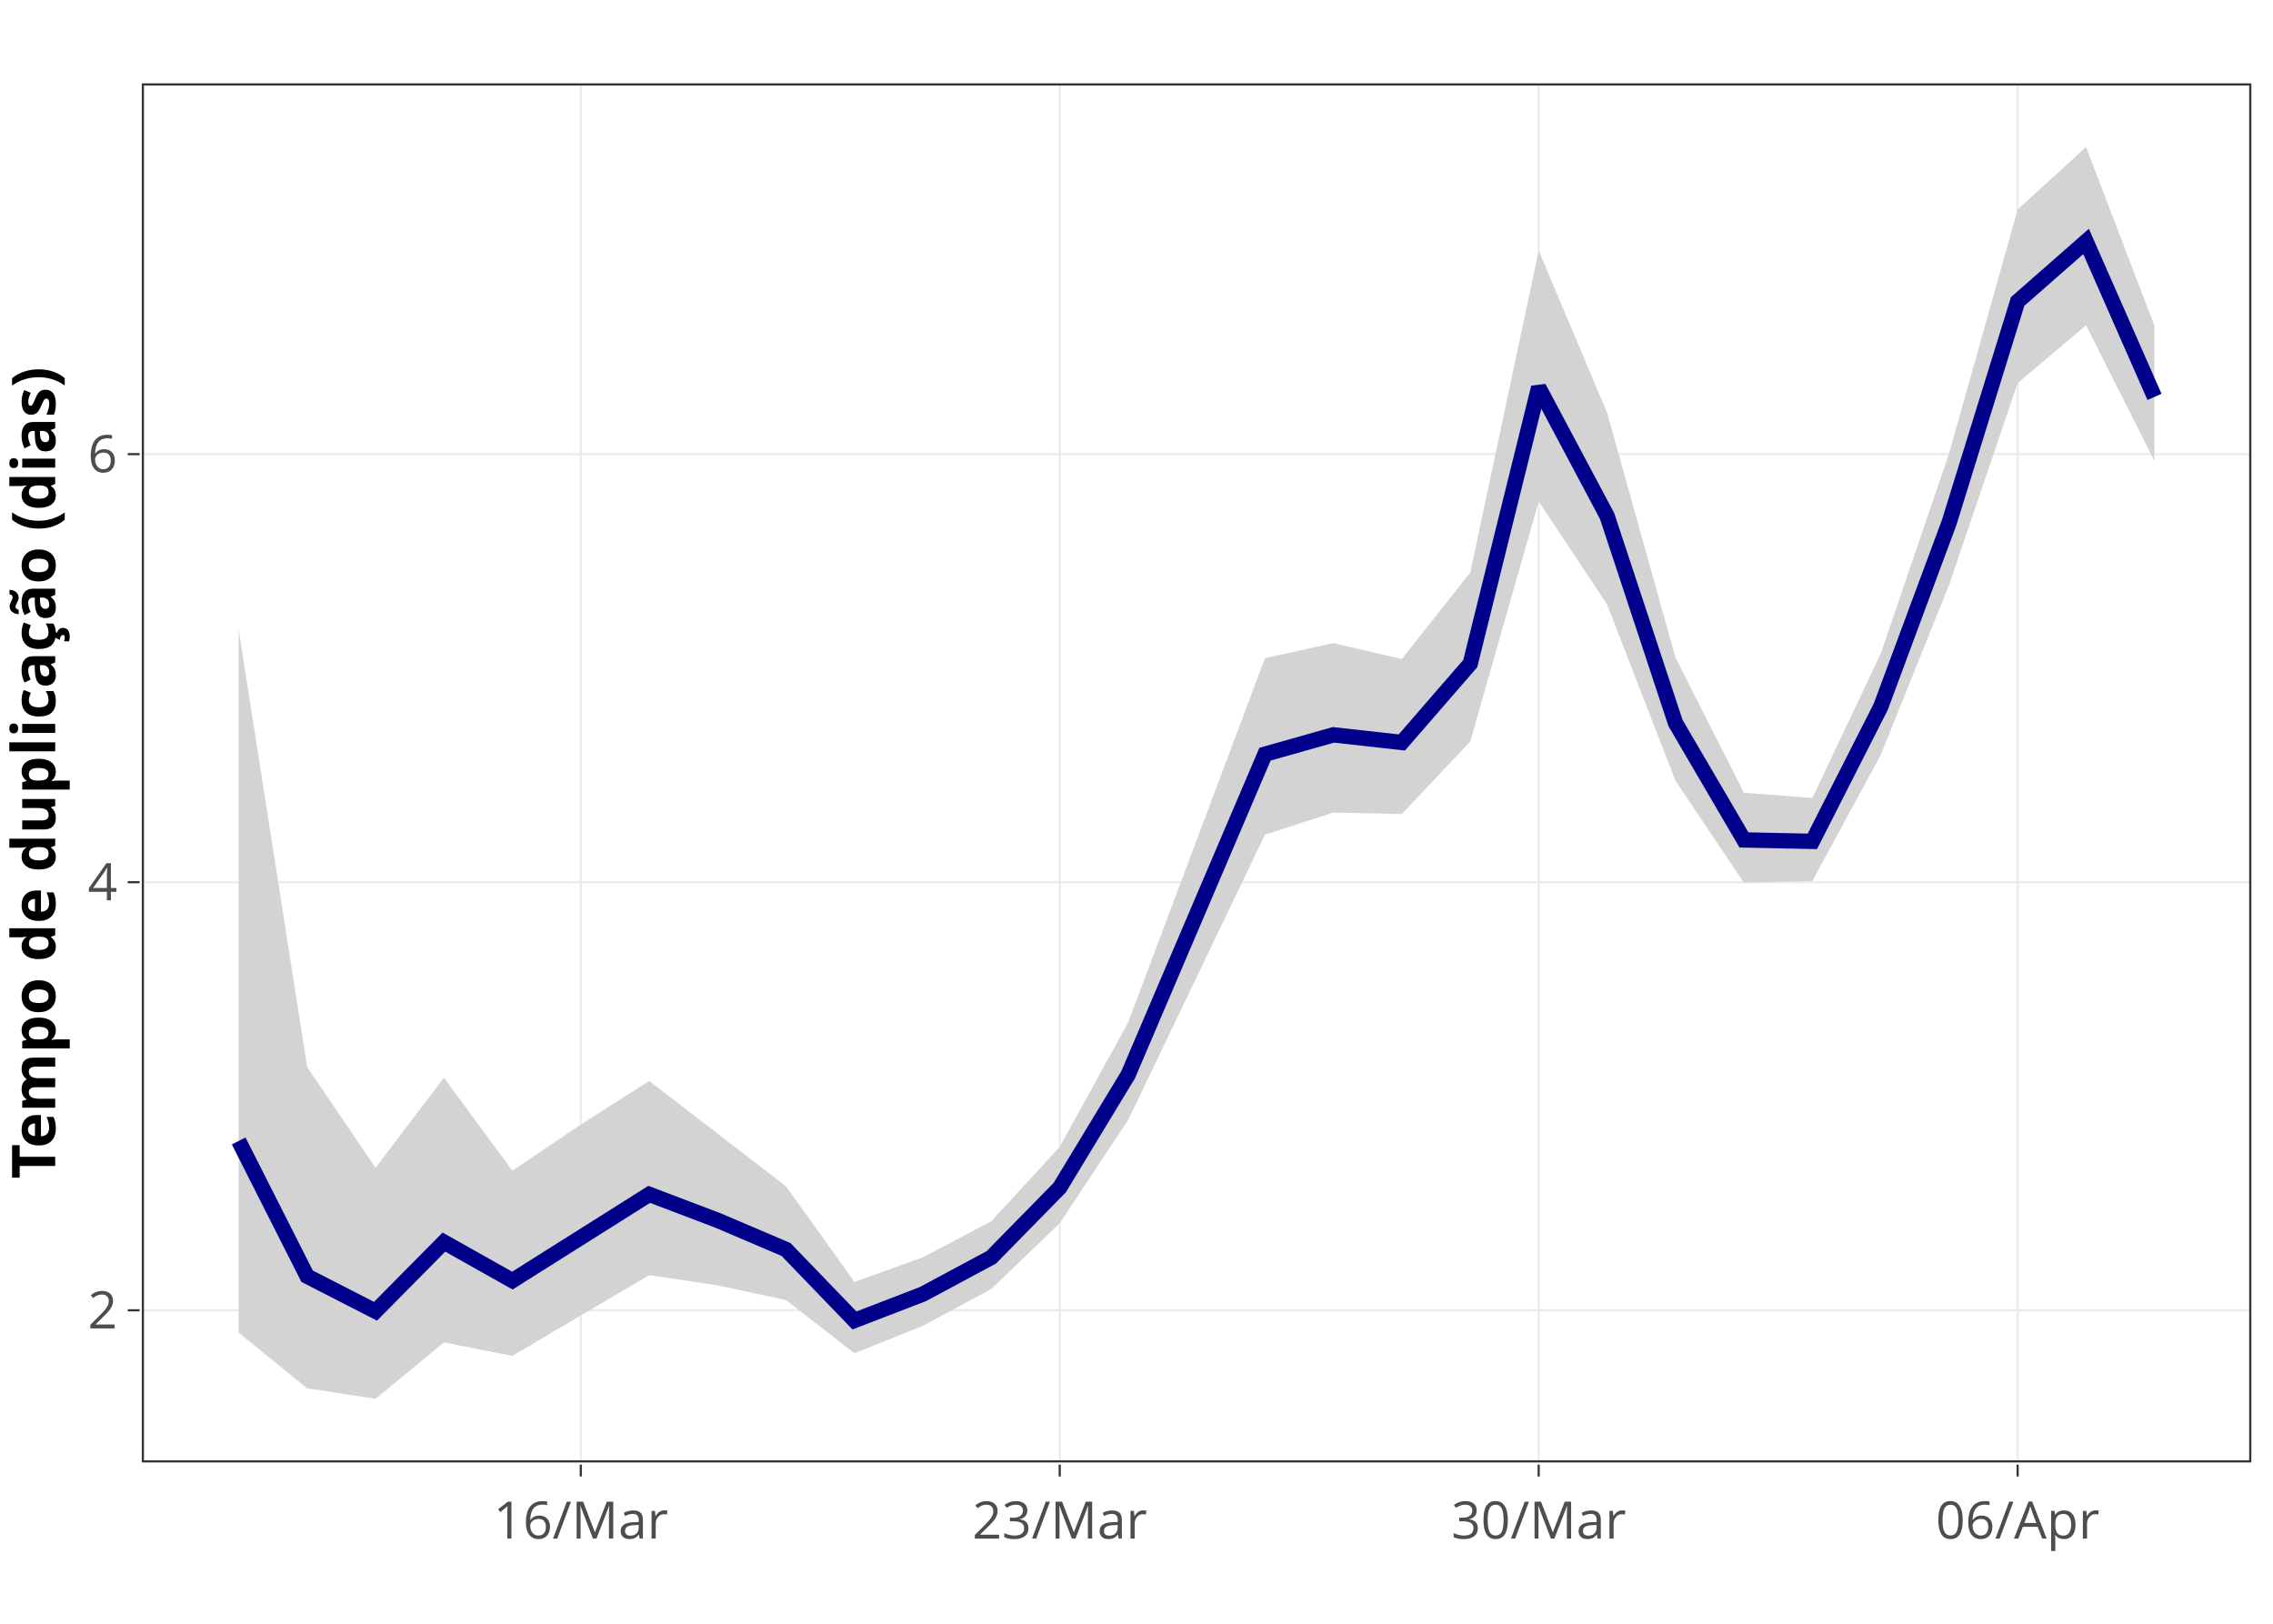
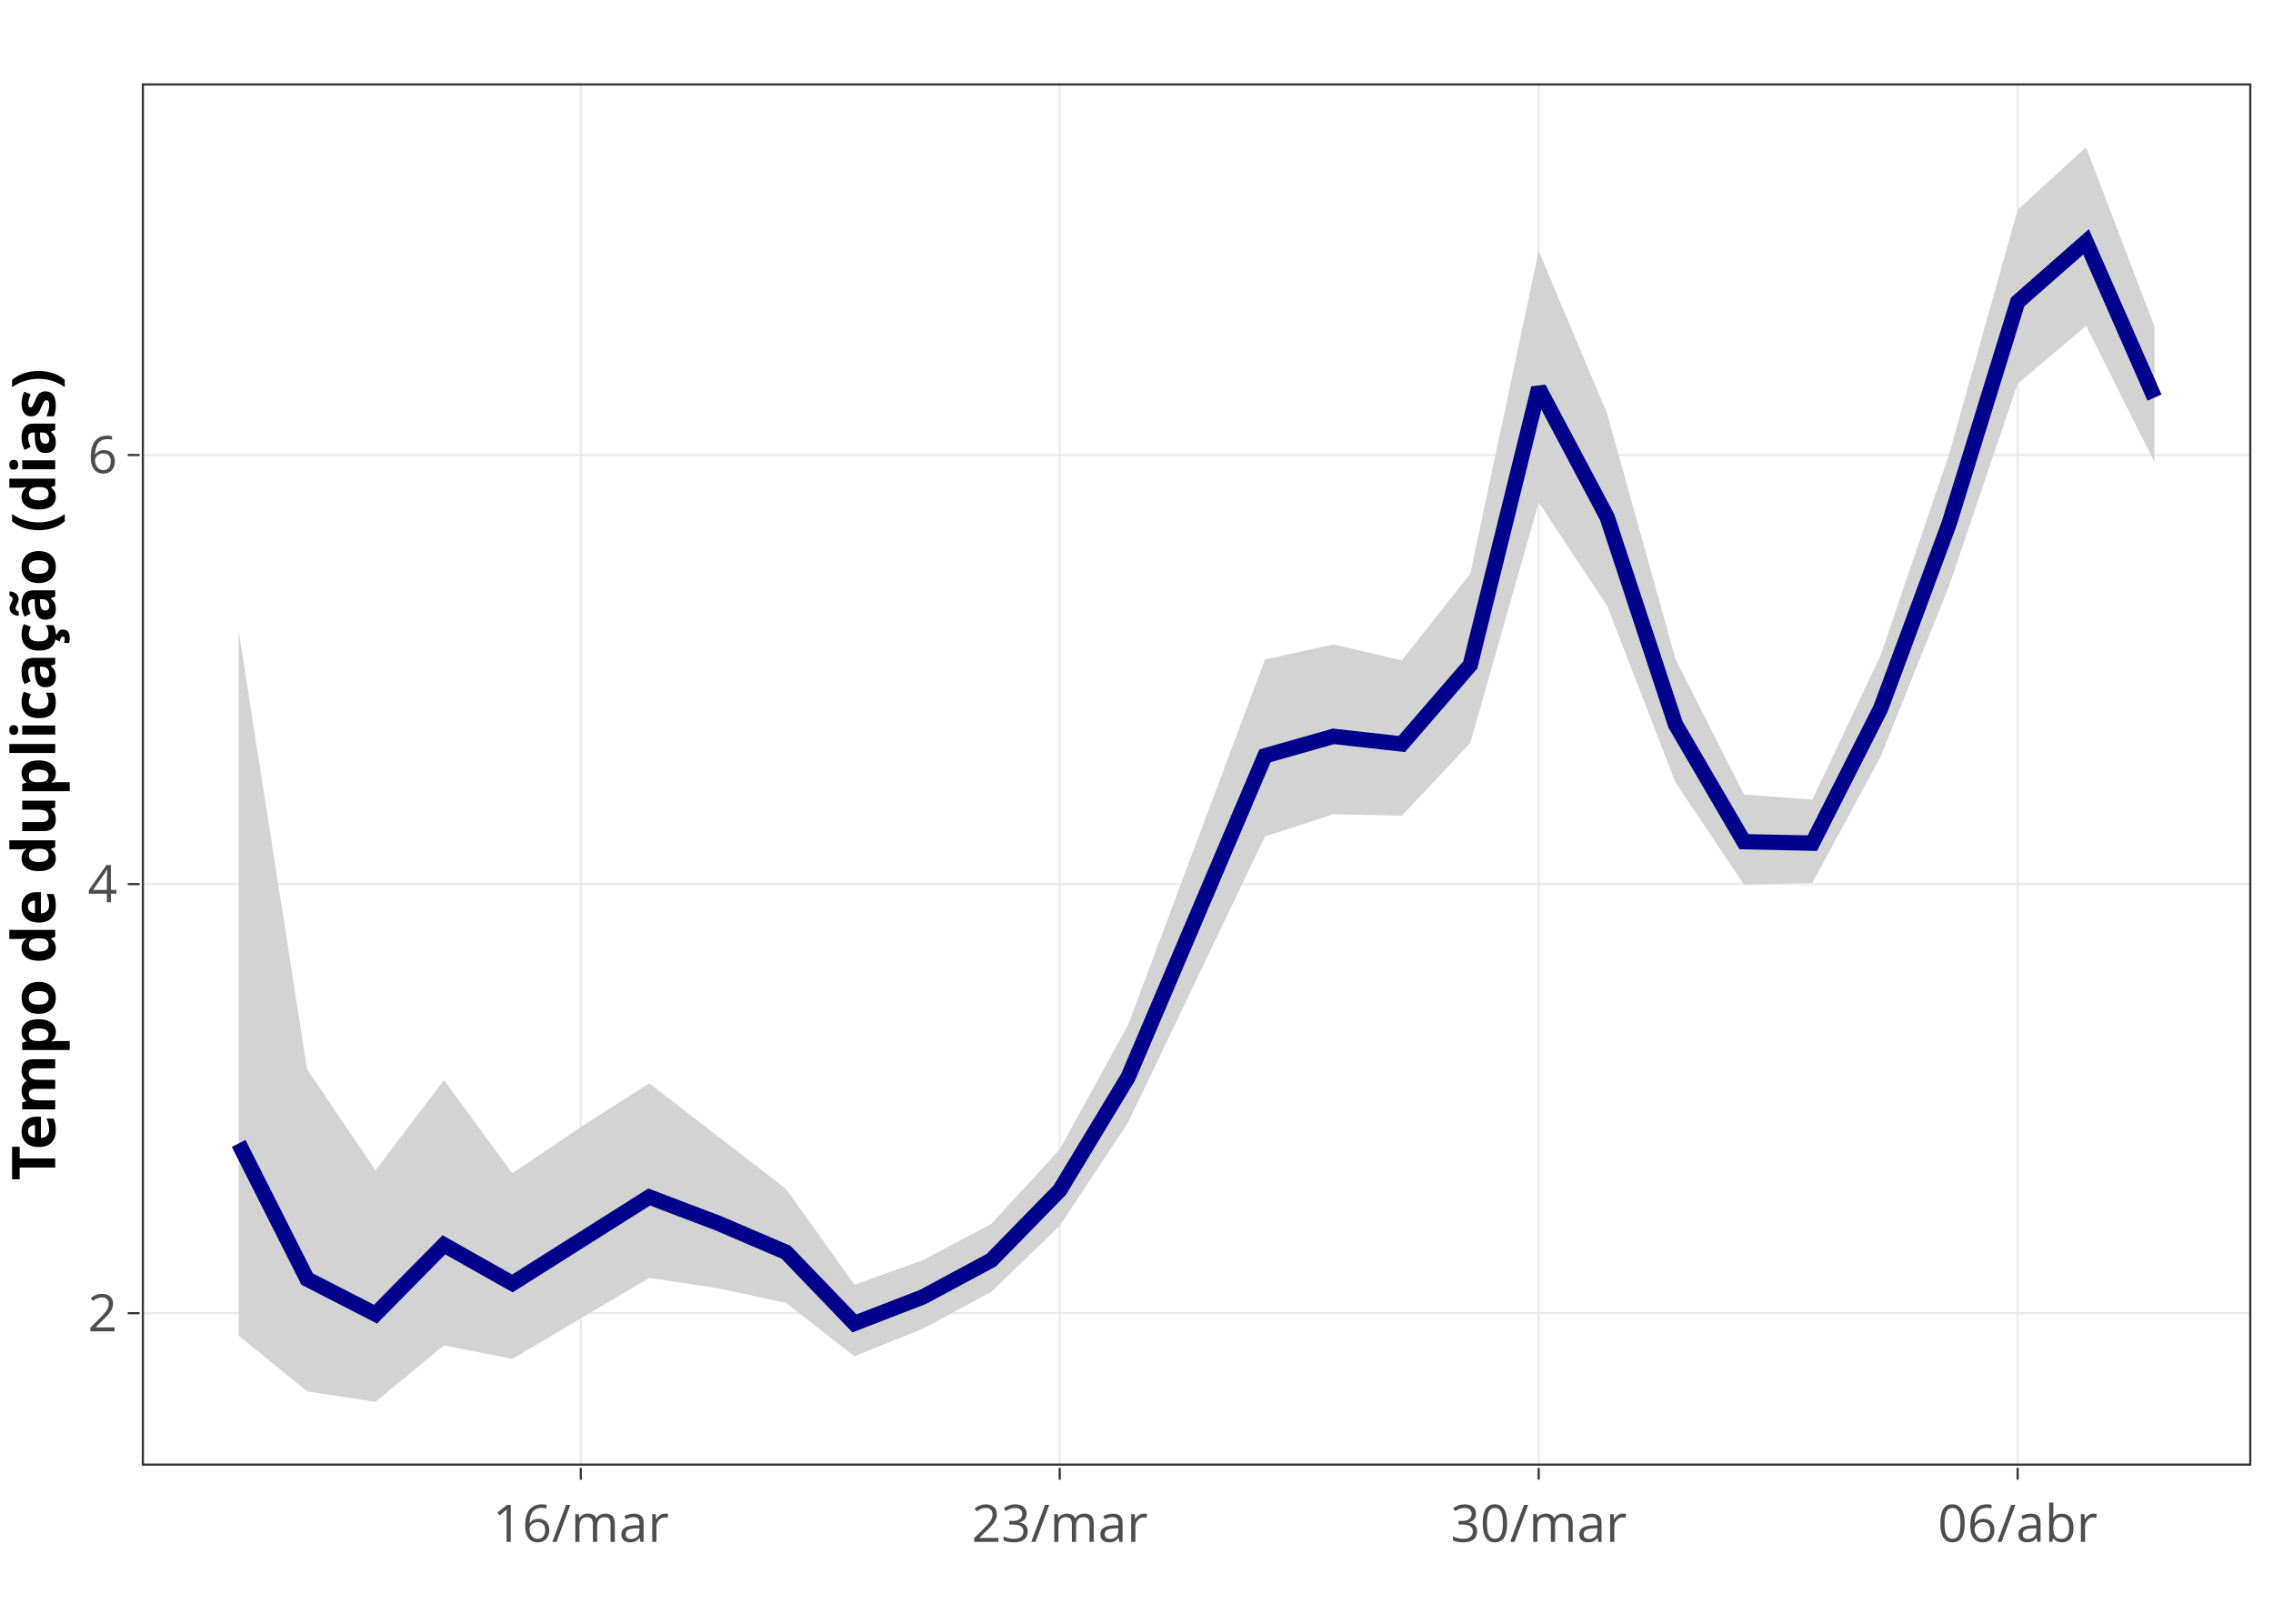
<svg xmlns="http://www.w3.org/2000/svg" class="main-svg" width="700" height="500" viewBox="0 0 700 500">
  <rect x="0" y="0" width="700" height="500" style="fill: rgb(255, 255, 255); fill-opacity: 1;" />
-   <defs id="defs-687e0b">
+   <defs id="defs-71bca4">
    <g class="clips">
-       <clipPath id="clip687e0bxyplot" class="plotclip">
-         <rect width="649" height="424" />
+       <clipPath id="clip71bca4xyplot" class="plotclip">
+         <rect width="649" height="425" />
      </clipPath>
-       <clipPath class="axesclip" id="clip687e0bx">
+       <clipPath class="axesclip" id="clip71bca4x">
        <rect x="44" y="0" width="649" height="500" />
      </clipPath>
-       <clipPath class="axesclip" id="clip687e0by">
-         <rect x="0" y="26" width="700" height="424" />
+       <clipPath class="axesclip" id="clip71bca4y">
+         <rect x="0" y="26" width="700" height="425" />
      </clipPath>
-       <clipPath class="axesclip" id="clip687e0bxy">
-         <rect x="44" y="26" width="649" height="424" />
+       <clipPath class="axesclip" id="clip71bca4xy">
+         <rect x="44" y="26" width="649" height="425" />
      </clipPath>
    </g>
    <g class="gradients" />
  </defs>
  <g class="bglayer" />
  <g class="layer-below">
    <g class="imagelayer" />
    <g class="shapelayer" />
  </g>
  <g class="cartesianlayer">
    <g class="subplot xy">
      <g class="layer-subplot">
        <g class="shapelayer" />
        <g class="imagelayer" />
      </g>
      <g class="gridlayer">
        <g class="x">
-           <path class="xgrid crisp" transform="translate(178.86,0)" d="M0,26v424" style="stroke: rgb(235, 235, 235); stroke-opacity: 1; stroke-width: 0.664px;" />
-           <path class="xgrid crisp" transform="translate(326.36,0)" d="M0,26v424" style="stroke: rgb(235, 235, 235); stroke-opacity: 1; stroke-width: 0.664px;" />
-           <path class="xgrid crisp" transform="translate(473.86,0)" d="M0,26v424" style="stroke: rgb(235, 235, 235); stroke-opacity: 1; stroke-width: 0.664px;" />
-           <path class="xgrid crisp" transform="translate(621.36,0)" d="M0,26v424" style="stroke: rgb(235, 235, 235); stroke-opacity: 1; stroke-width: 0.664px;" />
+           <path class="xgrid crisp" transform="translate(178.86,0)" d="M0,26v425" style="stroke: rgb(235, 235, 235); stroke-opacity: 1; stroke-width: 0.664px;" />
+           <path class="xgrid crisp" transform="translate(326.36,0)" d="M0,26v425" style="stroke: rgb(235, 235, 235); stroke-opacity: 1; stroke-width: 0.664px;" />
+           <path class="xgrid crisp" transform="translate(473.86,0)" d="M0,26v425" style="stroke: rgb(235, 235, 235); stroke-opacity: 1; stroke-width: 0.664px;" />
+           <path class="xgrid crisp" transform="translate(621.36,0)" d="M0,26v425" style="stroke: rgb(235, 235, 235); stroke-opacity: 1; stroke-width: 0.664px;" />
        </g>
        <g class="y">
-           <path class="ygrid crisp" transform="translate(0,403.48)" d="M44,0h649" style="stroke: rgb(235, 235, 235); stroke-opacity: 1; stroke-width: 0.664px;" />
-           <path class="ygrid crisp" transform="translate(0,271.66)" d="M44,0h649" style="stroke: rgb(235, 235, 235); stroke-opacity: 1; stroke-width: 0.664px;" />
-           <path class="ygrid crisp" transform="translate(0,139.84)" d="M44,0h649" style="stroke: rgb(235, 235, 235); stroke-opacity: 1; stroke-width: 0.664px;" />
+           <path class="ygrid crisp" transform="translate(0,404.37)" d="M44,0h649" style="stroke: rgb(235, 235, 235); stroke-opacity: 1; stroke-width: 0.664px;" />
+           <path class="ygrid crisp" transform="translate(0,272.24)" d="M44,0h649" style="stroke: rgb(235, 235, 235); stroke-opacity: 1; stroke-width: 0.664px;" />
+           <path class="ygrid crisp" transform="translate(0,140.11)" d="M44,0h649" style="stroke: rgb(235, 235, 235); stroke-opacity: 1; stroke-width: 0.664px;" />
        </g>
      </g>
      <g class="zerolinelayer" />
      <path class="xlines-below" />
      <path class="ylines-below" />
      <g class="overlines-below" />
      <g class="xaxislayer-below" />
      <g class="yaxislayer-below" />
      <g class="overaxes-below" />
-       <g class="plot" transform="translate(44, 26)" clip-path="url('#clip687e0bxyplot')">
+       <g class="plot" transform="translate(44, 26)" clip-path="url('#clip71bca4xyplot')">
        <g class="scatterlayer mlayer">
-           <g class="trace scatter trace34e3c7" style="stroke-miterlimit: 2; opacity: 1;">
+           <g class="trace scatter trace84b577" style="stroke-miterlimit: 2; opacity: 1;">
            <g class="fills">
              <g>
-                 <path class="js-fill" d="M29.5,384.36L50.57,401.49L71.64,404.73L92.71,387.37L113.79,391.52L155.93,366.65L177,369.8L198.07,374.34L219.14,390.71L240.21,382.26L261.29,370.92L282.36,350.67L303.43,318.87L345.57,231.03L366.64,224.21L387.71,224.67L408.79,202.33L429.86,128.42L450.93,160.15L472,214.49L493.07,245.8L514.14,245.28L535.21,206.44L556.29,154L577.36,91.96L598.43,74.17L619.5,115.99L619.5,74.34L598.43,19.27L577.36,38.51L556.29,113.48L535.21,175.26L514.14,219.71L493.07,218.12L472,176.54L450.93,101.12L429.86,51.15L408.79,150.3L387.71,176.92L366.64,172.02L345.57,176.66L303.43,288.84L282.36,327.15L261.29,350.05L240.21,361.18L219.14,368.73L198.07,339.31L155.93,306.86L134.86,320.29L113.79,334.5L92.71,305.87L71.64,333.6L50.57,302.52L29.5,167.81L29.5,384.36Z" style="fill: rgb(211, 211, 211); fill-opacity: 1; stroke-width: 0;" />
+                 <path class="js-fill" d="M29.5,385.27L50.57,402.44L71.64,405.68L92.71,388.29L113.79,392.44L155.93,367.51L177,370.67L198.07,375.22L219.14,391.63L240.21,383.16L261.29,371.79L282.36,351.5L303.43,319.62L345.57,231.57L366.64,224.73L387.71,225.2L408.79,202.81L429.86,128.72L450.93,160.52L472,214.99L493.07,246.38L514.14,245.86L535.21,206.93L556.29,154.36L577.36,92.17L598.43,74.35L619.5,116.26L619.5,74.52L598.43,19.32L577.36,38.6L556.29,113.75L535.21,175.68L514.14,220.23L493.07,218.64L472,176.95L450.93,101.36L429.86,51.27L408.79,150.65L387.71,177.34L366.64,172.43L345.57,177.07L303.43,289.52L282.36,327.92L261.29,350.87L240.21,362.03L219.14,369.6L198.07,340.11L155.93,307.58L134.86,321.04L113.79,335.29L92.71,306.59L71.64,334.39L50.57,303.23L29.5,168.21L29.5,385.27Z" style="fill: rgb(211, 211, 211); fill-opacity: 1; stroke-width: 0;" />
              </g>
            </g>
            <g class="errorbars" />
            <g class="lines">
-               <path class="js-line" d="M29.5,384.36L50.57,401.49L71.64,404.73L92.71,387.37L113.79,391.52L155.93,366.65L177,369.8L198.07,374.34L219.14,390.71L240.21,382.26L261.29,370.92L282.36,350.67L303.43,318.87L345.57,231.03L366.64,224.21L387.71,224.67L408.79,202.33L429.86,128.42L450.93,160.15L472,214.49L493.07,245.8L514.14,245.28L535.21,206.44L556.29,154L577.36,91.96L598.43,74.17L619.5,115.99L619.5,74.34L598.43,19.27L577.36,38.51L556.29,113.48L535.21,175.26L514.14,219.71L493.07,218.12L472,176.54L450.93,101.12L429.86,51.15L408.79,150.3L387.71,176.92L366.64,172.02L345.57,176.66L303.43,288.84L282.36,327.15L261.29,350.05L240.21,361.18L219.14,368.73L198.07,339.31L155.93,306.86L134.86,320.29L113.79,334.5L92.71,305.87L71.64,333.6L50.57,302.52L29.5,167.81L29.5,384.36" style="vector-effect: non-scaling-stroke; fill: none; stroke: rgb(0, 0, 0); stroke-opacity: 0; stroke-width: 1.89px; opacity: 1;" />
+               <path class="js-line" d="M29.5,385.27L50.57,402.44L71.64,405.68L92.71,388.29L113.79,392.44L155.93,367.51L177,370.67L198.07,375.22L219.14,391.63L240.21,383.16L261.29,371.79L282.36,351.5L303.43,319.62L345.57,231.57L366.64,224.73L387.71,225.2L408.79,202.81L429.86,128.72L450.93,160.52L472,214.99L493.07,246.38L514.14,245.86L535.21,206.93L556.29,154.36L577.36,92.17L598.43,74.35L619.5,116.26L619.5,74.52L598.43,19.32L577.36,38.6L556.29,113.75L535.21,175.68L514.14,220.23L493.07,218.64L472,176.95L450.93,101.36L429.86,51.27L408.79,150.65L387.71,177.34L366.64,172.43L345.57,177.07L303.43,289.52L282.36,327.92L261.29,350.87L240.21,362.03L219.14,369.6L198.07,340.11L155.93,307.58L134.86,321.04L113.79,335.29L92.71,306.59L71.64,334.39L50.57,303.23L29.5,168.21L29.5,385.27" style="vector-effect: non-scaling-stroke; fill: none; stroke: rgb(0, 0, 0); stroke-opacity: 0; stroke-width: 1.89px; opacity: 1;" />
            </g>
            <g class="points" />
            <g class="text" />
          </g>
-           <g class="trace scatter traceb13485" style="stroke-miterlimit: 2; opacity: 1;">
+           <g class="trace scatter trace849412" style="stroke-miterlimit: 2; opacity: 1;">
            <g class="fills" />
            <g class="errorbars" />
            <g class="lines">
-               <path class="js-line" d="M29.5,325.33L50.57,366.98L71.64,377.78L92.71,356.48L113.79,368.34L155.93,341.78L177,349.78L198.07,358.76L219.14,380.61L240.21,372.49L261.29,361.18L282.36,339.7L303.43,304.93L345.57,206.24L366.64,200.28L387.71,202.63L408.79,178.33L429.86,93.32L450.93,132.92L472,196.65L493.07,232.64L514.14,233.08L535.21,191.61L556.29,134.83L577.36,66.83L598.43,48.35L619.5,96.21" style="vector-effect: non-scaling-stroke; fill: none; stroke: rgb(0, 0, 139); stroke-opacity: 1; stroke-width: 4.724px; opacity: 1;" />
+               <path class="js-line" d="M29.5,326.1L50.57,367.85L71.64,378.67L92.71,357.32L113.79,369.21L155.93,342.59L177,350.6L198.07,359.61L219.14,381.51L240.21,373.37L261.29,362.04L282.36,340.5L303.43,305.65L345.57,206.73L366.64,200.75L387.71,203.1L408.79,178.75L429.86,93.54L450.93,133.23L472,197.11L493.07,233.19L514.14,233.63L535.21,192.06L556.29,135.14L577.36,66.99L598.43,48.46L619.5,96.43" style="vector-effect: non-scaling-stroke; fill: none; stroke: rgb(0, 0, 139); stroke-opacity: 1; stroke-width: 4.724px; opacity: 1;" />
            </g>
            <g class="points" />
            <g class="text" />
          </g>
        </g>
      </g>
      <g class="overplot" />
      <path class="xlines-above crisp" d="" style="fill: none; stroke-width: 1px; stroke: rgb(0, 0, 0); stroke-opacity: 0;" />
      <path class="ylines-above crisp" d="" style="fill: none; stroke-width: 1px; stroke: rgb(0, 0, 0); stroke-opacity: 0;" />
      <g class="overlines-above" />
      <g class="xaxislayer-above">
-         <path class="xtick ticks crisp" d="M0,451v3.653" transform="translate(178.86,0)" style="stroke: rgb(51, 51, 51); stroke-opacity: 1; stroke-width: 0.664px;" />
-         <path class="xtick ticks crisp" d="M0,451v3.653" transform="translate(326.36,0)" style="stroke: rgb(51, 51, 51); stroke-opacity: 1; stroke-width: 0.664px;" />
-         <path class="xtick ticks crisp" d="M0,451v3.653" transform="translate(473.86,0)" style="stroke: rgb(51, 51, 51); stroke-opacity: 1; stroke-width: 0.664px;" />
-         <path class="xtick ticks crisp" d="M0,451v3.653" transform="translate(621.36,0)" style="stroke: rgb(51, 51, 51); stroke-opacity: 1; stroke-width: 0.664px;" />
+         <path class="xtick ticks crisp" d="M0,452v3.653" transform="translate(178.86,0)" style="stroke: rgb(51, 51, 51); stroke-opacity: 1; stroke-width: 0.664px;" />
+         <path class="xtick ticks crisp" d="M0,452v3.653" transform="translate(326.36,0)" style="stroke: rgb(51, 51, 51); stroke-opacity: 1; stroke-width: 0.664px;" />
+         <path class="xtick ticks crisp" d="M0,452v3.653" transform="translate(473.86,0)" style="stroke: rgb(51, 51, 51); stroke-opacity: 1; stroke-width: 0.664px;" />
+         <path class="xtick ticks crisp" d="M0,452v3.653" transform="translate(621.36,0)" style="stroke: rgb(51, 51, 51); stroke-opacity: 1; stroke-width: 0.664px;" />
        <g class="xtick">
-           <text text-anchor="middle" x="0" y="473.781" transform="translate(178.86,0)" style="font-family: 'Open Sans', verdana, arial, sans-serif; font-size: 15.94px; fill: rgb(77, 77, 77); fill-opacity: 1; white-space: pre;">16/Mar</text>
+           <text text-anchor="middle" x="0" y="474.781" transform="translate(178.86,0)" style="font-family: 'Open Sans', verdana, arial, sans-serif; font-size: 15.94px; fill: rgb(77, 77, 77); fill-opacity: 1; white-space: pre;">16/mar</text>
        </g>
        <g class="xtick">
-           <text text-anchor="middle" x="0" y="473.781" transform="translate(326.36,0)" style="font-family: 'Open Sans', verdana, arial, sans-serif; font-size: 15.94px; fill: rgb(77, 77, 77); fill-opacity: 1; white-space: pre;">23/Mar</text>
+           <text text-anchor="middle" x="0" y="474.781" transform="translate(326.36,0)" style="font-family: 'Open Sans', verdana, arial, sans-serif; font-size: 15.94px; fill: rgb(77, 77, 77); fill-opacity: 1; white-space: pre;">23/mar</text>
        </g>
        <g class="xtick">
-           <text text-anchor="middle" x="0" y="473.781" transform="translate(473.86,0)" style="font-family: 'Open Sans', verdana, arial, sans-serif; font-size: 15.94px; fill: rgb(77, 77, 77); fill-opacity: 1; white-space: pre;">30/Mar</text>
+           <text text-anchor="middle" x="0" y="474.781" transform="translate(473.86,0)" style="font-family: 'Open Sans', verdana, arial, sans-serif; font-size: 15.94px; fill: rgb(77, 77, 77); fill-opacity: 1; white-space: pre;">30/mar</text>
        </g>
        <g class="xtick">
-           <text text-anchor="middle" x="0" y="473.781" transform="translate(621.36,0)" style="font-family: 'Open Sans', verdana, arial, sans-serif; font-size: 15.94px; fill: rgb(77, 77, 77); fill-opacity: 1; white-space: pre;">06/Apr</text>
+           <text text-anchor="middle" x="0" y="474.781" transform="translate(621.36,0)" style="font-family: 'Open Sans', verdana, arial, sans-serif; font-size: 15.94px; fill: rgb(77, 77, 77); fill-opacity: 1; white-space: pre;">06/abr</text>
        </g>
      </g>
      <g class="yaxislayer-above">
-         <path class="ytick ticks crisp" d="M43,0h-3.653" transform="translate(0,403.48)" style="stroke: rgb(51, 51, 51); stroke-opacity: 1; stroke-width: 0.664px;" />
-         <path class="ytick ticks crisp" d="M43,0h-3.653" transform="translate(0,271.66)" style="stroke: rgb(51, 51, 51); stroke-opacity: 1; stroke-width: 0.664px;" />
-         <path class="ytick ticks crisp" d="M43,0h-3.653" transform="translate(0,139.84)" style="stroke: rgb(51, 51, 51); stroke-opacity: 1; stroke-width: 0.664px;" />
+         <path class="ytick ticks crisp" d="M43,0h-3.653" transform="translate(0,404.37)" style="stroke: rgb(51, 51, 51); stroke-opacity: 1; stroke-width: 0.664px;" />
+         <path class="ytick ticks crisp" d="M43,0h-3.653" transform="translate(0,272.24)" style="stroke: rgb(51, 51, 51); stroke-opacity: 1; stroke-width: 0.664px;" />
+         <path class="ytick ticks crisp" d="M43,0h-3.653" transform="translate(0,140.11)" style="stroke: rgb(51, 51, 51); stroke-opacity: 1; stroke-width: 0.664px;" />
        <g class="ytick">
-           <text text-anchor="end" x="36.159" y="5.579" transform="translate(0,403.48)" style="font-family: 'Open Sans', verdana, arial, sans-serif; font-size: 15.94px; fill: rgb(77, 77, 77); fill-opacity: 1; white-space: pre;">2</text>
+           <text text-anchor="end" x="36.159" y="5.579" transform="translate(0,404.37)" style="font-family: 'Open Sans', verdana, arial, sans-serif; font-size: 15.94px; fill: rgb(77, 77, 77); fill-opacity: 1; white-space: pre;">2</text>
        </g>
        <g class="ytick">
-           <text text-anchor="end" x="36.159" y="5.579" transform="translate(0,271.66)" style="font-family: 'Open Sans', verdana, arial, sans-serif; font-size: 15.94px; fill: rgb(77, 77, 77); fill-opacity: 1; white-space: pre;">4</text>
+           <text text-anchor="end" x="36.159" y="5.579" transform="translate(0,272.24)" style="font-family: 'Open Sans', verdana, arial, sans-serif; font-size: 15.94px; fill: rgb(77, 77, 77); fill-opacity: 1; white-space: pre;">4</text>
        </g>
        <g class="ytick">
-           <text text-anchor="end" x="36.159" y="5.579" transform="translate(0,139.84)" style="font-family: 'Open Sans', verdana, arial, sans-serif; font-size: 15.94px; fill: rgb(77, 77, 77); fill-opacity: 1; white-space: pre;">6</text>
+           <text text-anchor="end" x="36.159" y="5.579" transform="translate(0,140.11)" style="font-family: 'Open Sans', verdana, arial, sans-serif; font-size: 15.94px; fill: rgb(77, 77, 77); fill-opacity: 1; white-space: pre;">6</text>
        </g>
      </g>
      <g class="overaxes-above" />
    </g>
  </g>
  <g class="polarlayer" />
  <g class="ternarylayer" />
  <g class="geolayer" />
  <g class="funnelarealayer" />
  <g class="pielayer" />
  <g class="treemaplayer" />
  <g class="sunburstlayer" />
  <g class="glimages" />
-   <defs id="topdefs-687e0b">
+   <defs id="topdefs-71bca4">
    <g class="clips" />
  </defs>
  <g class="layer-above">
    <g class="imagelayer" />
    <g class="shapelayer">
-       <path data-index="0" fill-rule="evenodd" d="M44,450H693V26H44Z" style="opacity: 1; stroke: rgb(51, 51, 51); stroke-opacity: 1; fill: rgb(0, 0, 0); fill-opacity: 0; stroke-width: 0.664px;" />
+       <path data-index="0" fill-rule="evenodd" d="M44,451H693V26H44Z" style="opacity: 1; stroke: rgb(51, 51, 51); stroke-opacity: 1; fill: rgb(0, 0, 0); fill-opacity: 0; stroke-width: 0.664px;" />
    </g>
  </g>
  <g class="infolayer">
    <g class="g-gtitle" />
    <g class="g-xtitle" />
    <g class="g-ytitle" transform="translate(20.19434,0)">
-       <text class="ytitle" transform="rotate(-90,-3.193856,238)" x="-3.194" y="238" text-anchor="middle" style="font-family: 'Open Sans', verdana, arial, sans-serif; font-size: 18.6px; fill: rgb(0, 0, 0); opacity: 1; font-weight: normal; white-space: pre;">
+       <text class="ytitle" transform="rotate(-90,-3.193856,238.5)" x="-3.194" y="238.5" text-anchor="middle" style="font-family: 'Open Sans', verdana, arial, sans-serif; font-size: 18.6px; fill: rgb(0, 0, 0); opacity: 1; font-weight: normal; white-space: pre;">
        <tspan style="font-weight:bold"> Tempo de duplicação (dias) </tspan>
      </text>
    </g>
  </g>
</svg>
